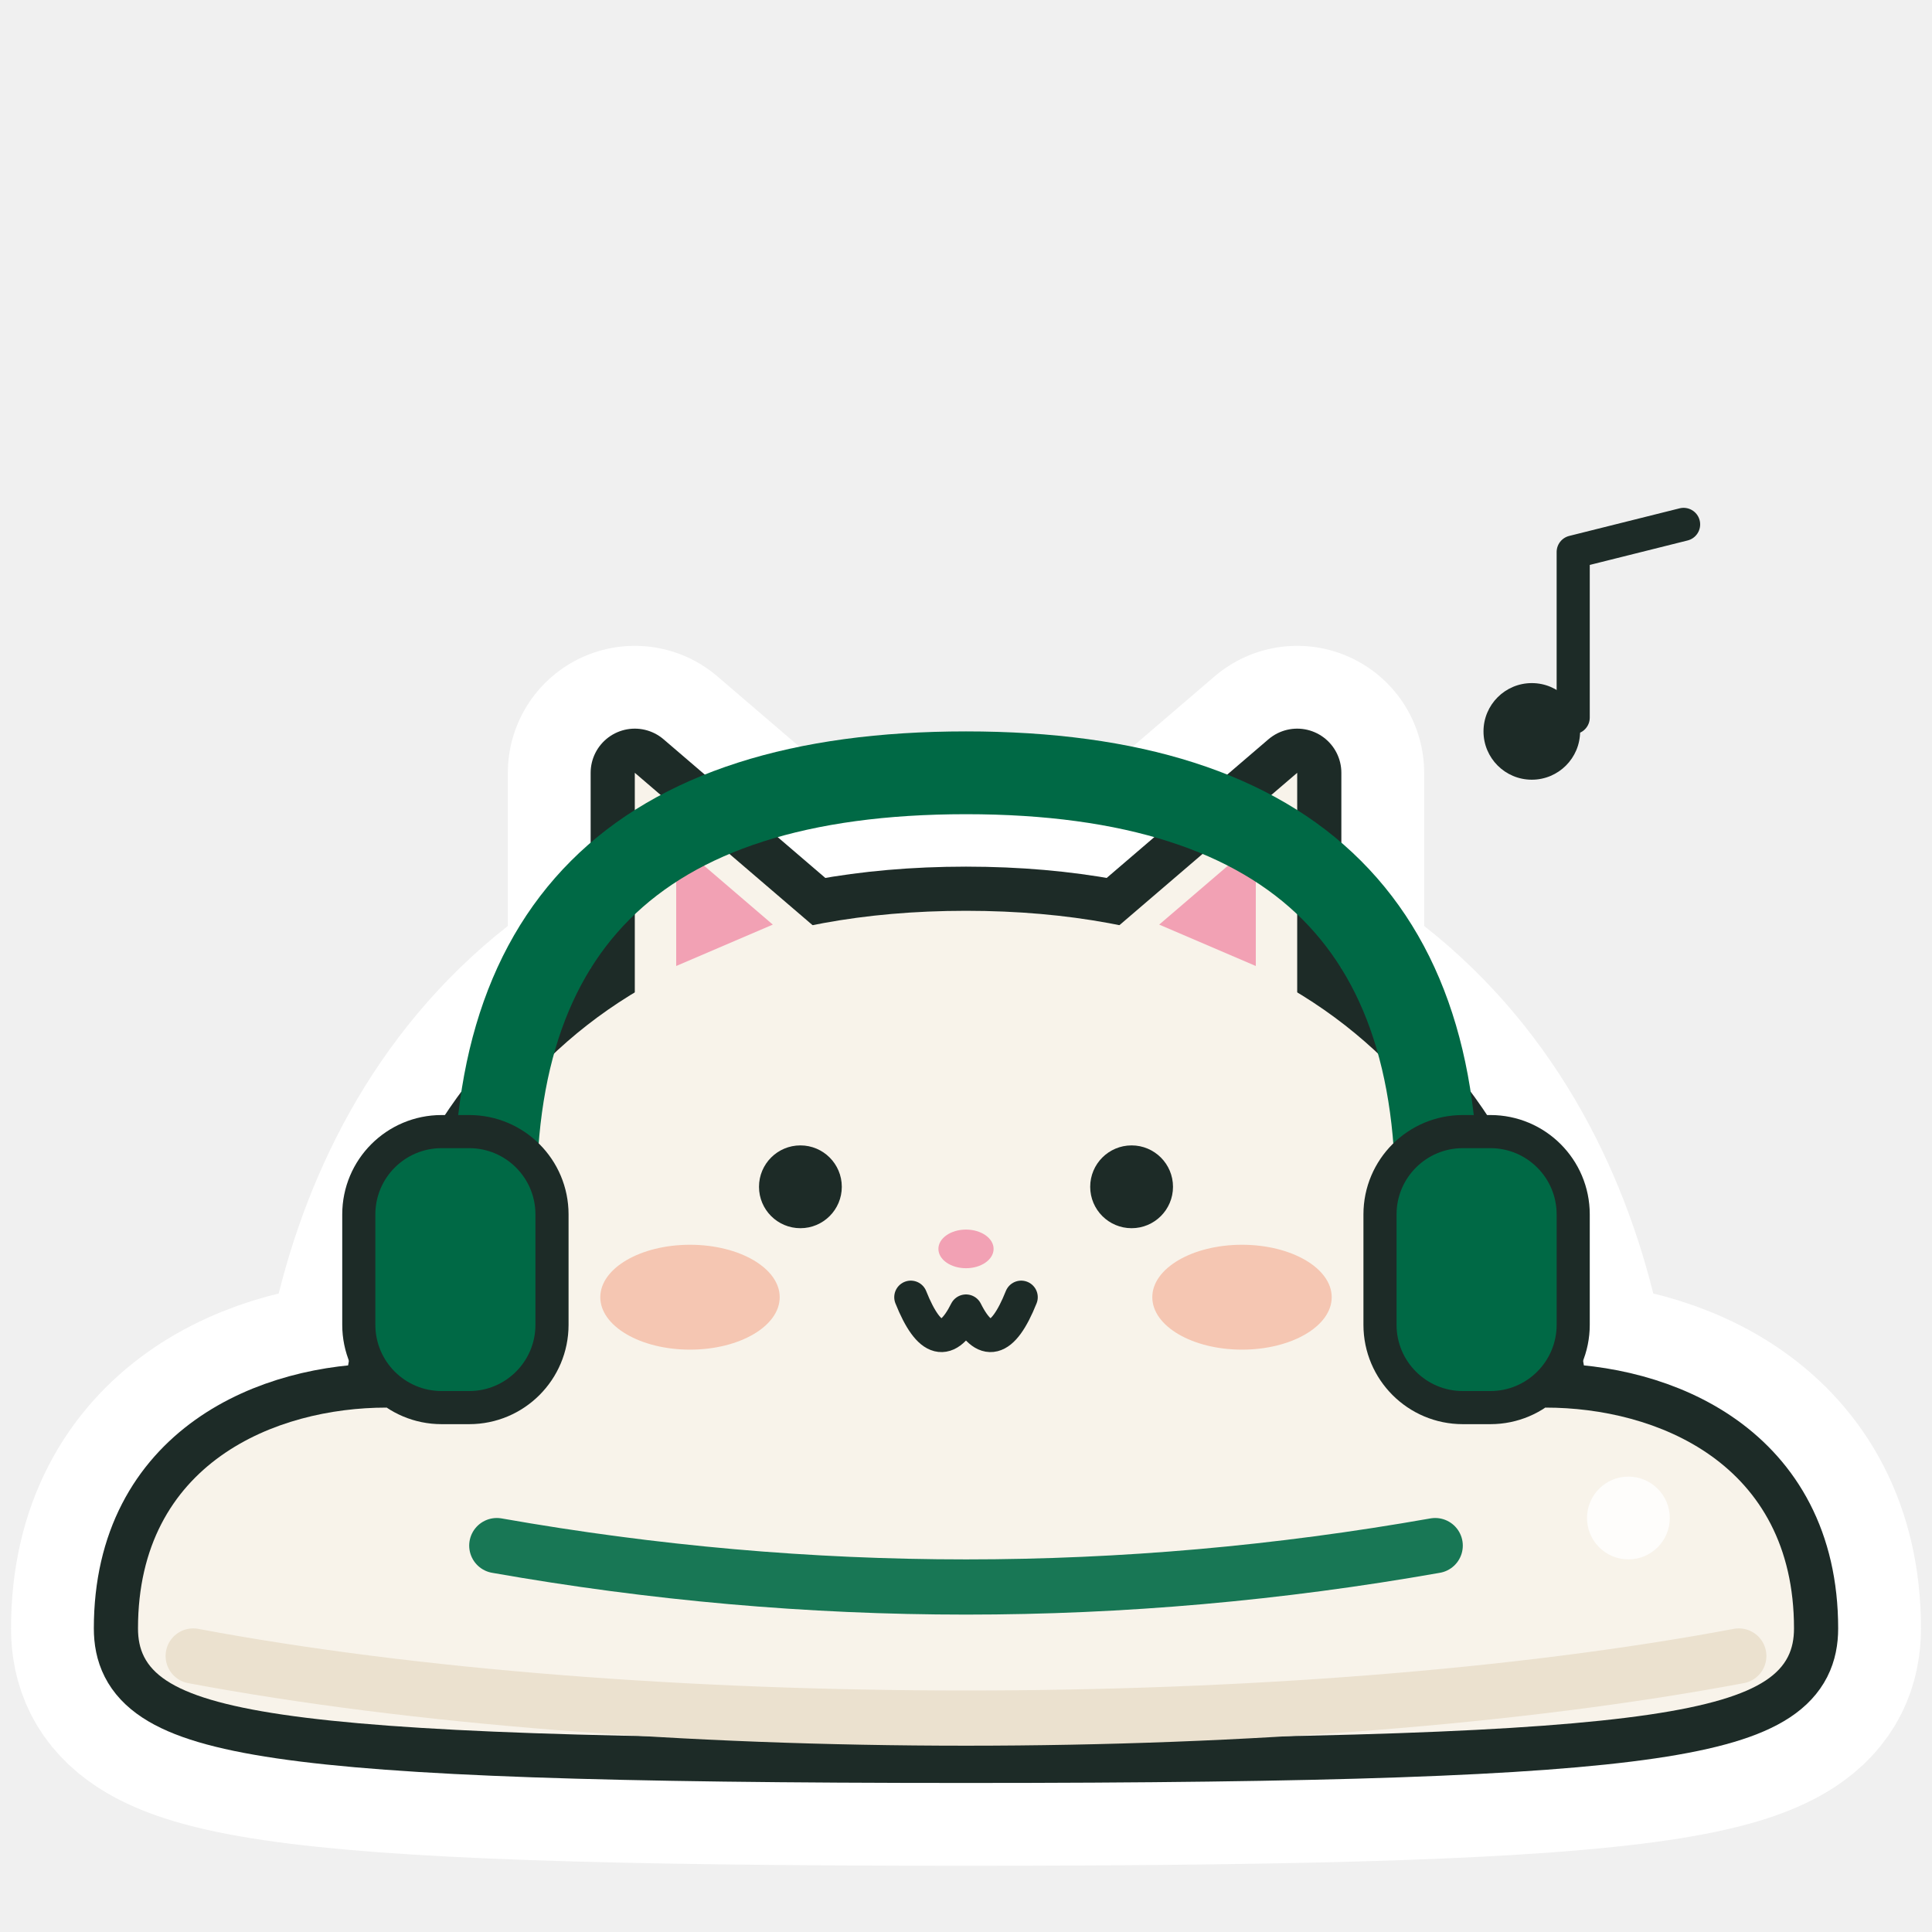
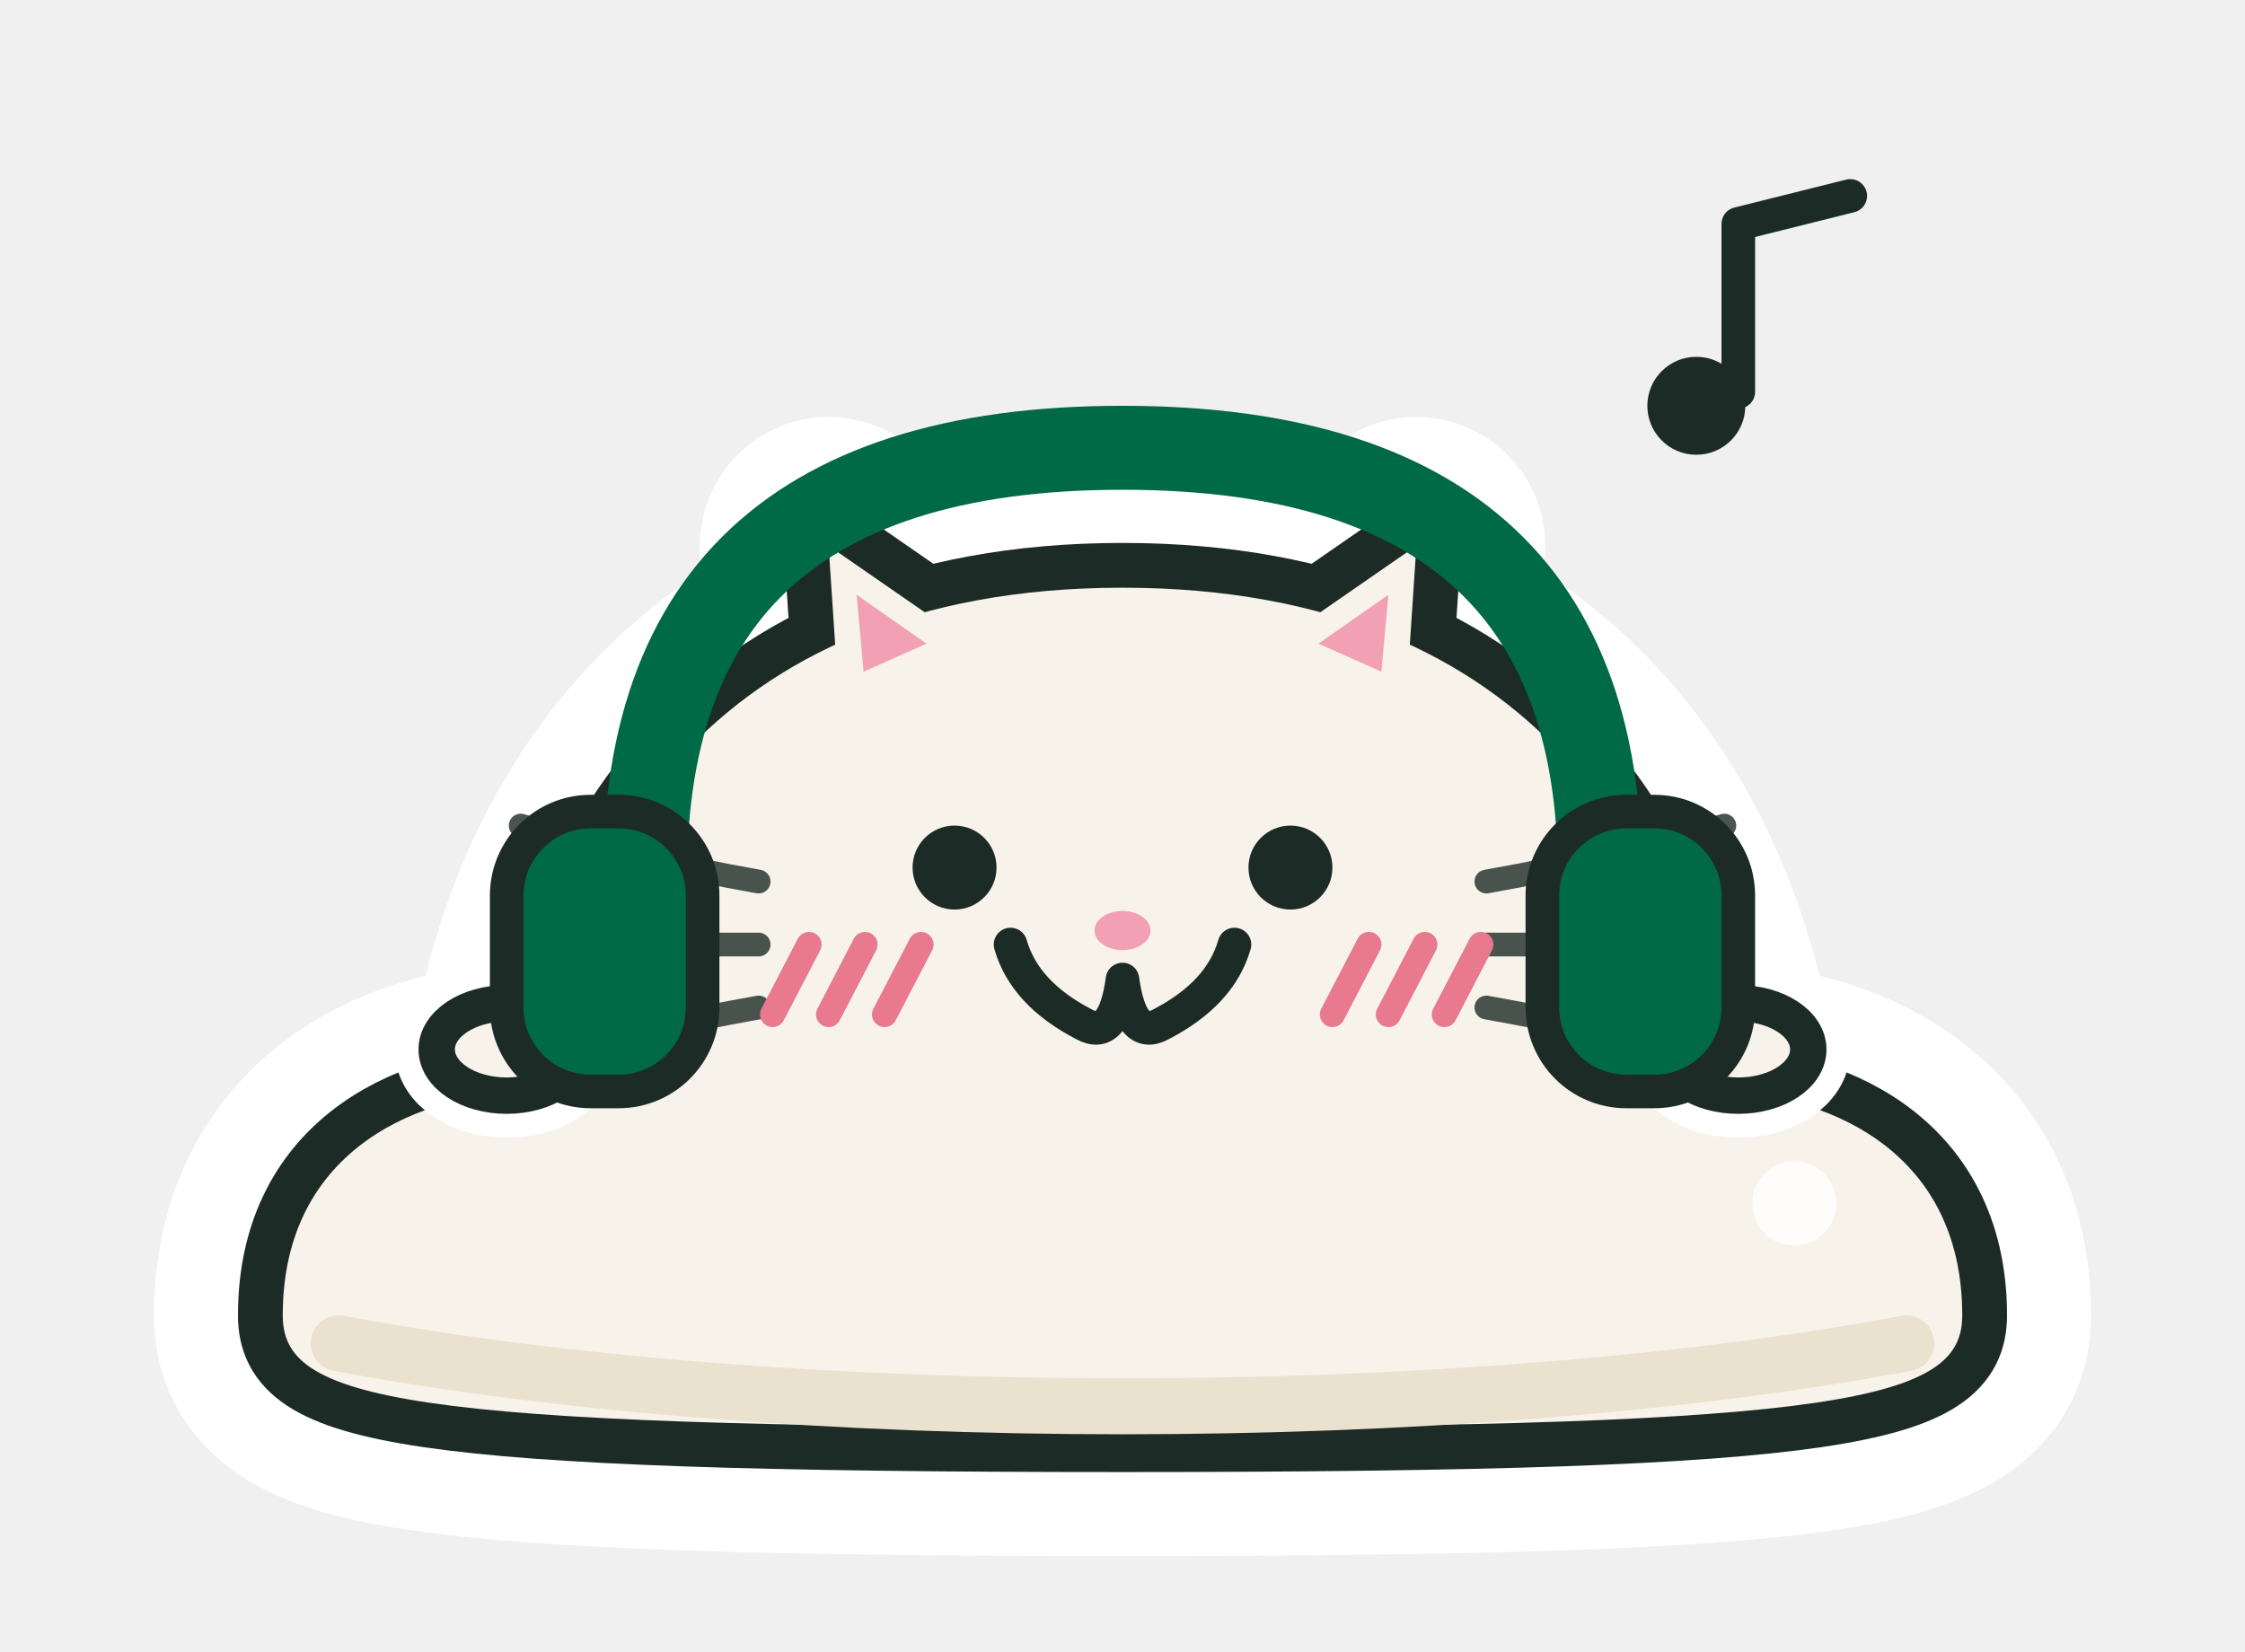
- <svg xmlns="http://www.w3.org/2000/svg" viewBox="-6 -6 140 140" width="128" height="128">
-   <g stroke-linejoin="round" stroke-linecap="round">
-     <path d="M4 112 C4 100 14 96 22 96 C24 80 34 60 64 60 C94 60 104 80 106 96 C114 96 124 100 124 112 C124 118 116 120 64 120 C12 120 4 118 4 112 Z" fill="#fff" stroke="#fff" stroke-width="18.4" />
-     <path d="M40 70 L40 50 L54 62 Z" fill="#fff" stroke="#fff" stroke-width="18.4" />
-     <path d="M88 70 L88 50 L74 62 Z" fill="#fff" stroke="#fff" stroke-width="18.4" />
-     <path d="M4 112 C4 100 14 96 22 96 C24 80 34 60 64 60 C94 60 104 80 106 96 C114 96 124 100 124 112 C124 118 116 120 64 120 C12 120 4 118 4 112 Z" fill="#1d2b27" stroke="#1d2b27" stroke-width="6.4" />
-     <path d="M40 70 L40 50 L54 62 Z" fill="#1d2b27" stroke="#1d2b27" stroke-width="6.4" />
-     <path d="M88 70 L88 50 L74 62 Z" fill="#1d2b27" stroke="#1d2b27" stroke-width="6.4" />
-     <path d="M4 112 C4 100 14 96 22 96 C24 80 34 60 64 60 C94 60 104 80 106 96 C114 96 124 100 124 112 C124 118 116 120 64 120 C12 120 4 118 4 112 Z" fill="#f8f3ea" />
-     <path d="M40 70 L40 50 L54 62 Z" fill="#f8f3ea" />
-     <path d="M88 70 L88 50 L74 62 Z" fill="#f8f3ea" />
-     <path d="M43 64 L43 55 L50 61 Z" fill="#f2a1b4" />
-     <path d="M85 64 L85 55 L78 61 Z" fill="#f2a1b4" />
-     <path d="M8 114 C40 120 88 120 120 114" fill="none" stroke="#ebe1cf" stroke-width="4" />
-     <circle cx="112" cy="104" r="3" fill="#fff" opacity=".8" />
-     <path d="M30 106 Q64 112 98 106" fill="none" stroke="#006945" stroke-width="4" opacity=".9" />
-     <circle cx="52" cy="80" r="3" fill="#1d2b27" />
-     <circle cx="76" cy="80" r="3" fill="#1d2b27" />
-     <ellipse cx="44" cy="88" rx="6.5" ry="3.8" fill="#f4b39a" opacity=".7" />
-     <ellipse cx="84" cy="88" rx="6.5" ry="3.8" fill="#f4b39a" opacity=".7" />
-     <ellipse cx="64" cy="84.5" rx="2" ry="1.4" fill="#f2a1b4" />
-     <path d="M60 88 Q62.0 93 64 89 Q66.0 93 68 88" fill="none" stroke="#1d2b27" stroke-width="2.4" />
-     <path d="M30 84 Q28 50 64 50 Q100 50 98 84" fill="none" stroke="#006945" stroke-width="6" stroke-linecap="round" />
-     <rect x="20" y="76" width="14" height="20" rx="6" fill="#006945" stroke="#1d2b27" stroke-width="2.4" />
-     <rect x="94" y="76" width="14" height="20" rx="6" fill="#006945" stroke="#1d2b27" stroke-width="2.4" />
-     <path d="M108 34 L108 46 M108 34 L116 32" stroke="#1d2b27" stroke-width="2.4" fill="none" />
-     <circle cx="105" cy="47" r="3.5" fill="#1d2b27" />
+ <svg xmlns="http://www.w3.org/2000/svg" viewBox="-16 18 160 118" width="174" height="128">
+   <g transform="translate(64 121)">
+     <g>
+       <animateTransform attributeName="transform" type="scale" dur="1.8s" repeatCount="indefinite" calcMode="spline" keyTimes="0;.12;.25;.37;.5;.62;.75;.87;1" keySplines=".45 0 .55 1;.45 0 .55 1;.45 0 .55 1;.45 0 .55 1;.45 0 .55 1;.45 0 .55 1;.45 0 .55 1;.45 0 .55 1" values="1 1;1.13 .85;.95 1.07;1.03 .97;1 1;1.13 .85;.95 1.07;1.03 .97;1 1" />
+       <g transform="translate(-64 -121)">
+         <g>
+           <ellipse cx="14" cy="117" rx="7" ry="4.5" fill="#f8f3ea" stroke="#1d2b27" stroke-width="3">
+             <animate attributeName="rx" dur="1.8s" repeatCount="indefinite" values="7;9;6;7.5;7" />
+             <animate attributeName="cx" dur="1.8s" repeatCount="indefinite" values="14;9;14;17;14" />
+           </ellipse>
+         </g>
+         <g>
+           <ellipse cx="114" cy="118" rx="5.5" ry="3.6" fill="#f8f3ea" stroke="#1d2b27" stroke-width="3">
+             <animate attributeName="rx" dur="1.8s" repeatCount="indefinite" values="5.5;4.5;6.5;8;5.5" />
+             <animate attributeName="cx" dur="1.8s" repeatCount="indefinite" values="114;111;114;120;114" />
+           </ellipse>
+         </g>
+         <g stroke-linejoin="round" stroke-linecap="round">
+           <path d="M44 72 L43 57 L56 66 Z" fill="#fff" stroke="#fff" stroke-width="18.4" />
+           <path d="M84 72 L85 57 L72 66 Z" fill="#fff" stroke="#fff" stroke-width="18.4" />
+           <path d="M4 112 C4 100 14 96 22 96 C24 80 34 60 64 60 C94 60 104 80 106 96 C114 96 124 100 124 112 C124 118 116 120 64 120 C12 120 4 118 4 112 Z" fill="#fff" stroke="#fff" stroke-width="18.4">
+             <animate attributeName="d" dur="1.8s" repeatCount="indefinite" calcMode="spline" keyTimes="0;.25;.5;.75;1" keySplines=".45 0 .55 1;.45 0 .55 1;.45 0 .55 1;.45 0 .55 1" values="M4 112 C4 100 14 96 22 96 C24 80 34 60 64 60 C94 60 104 80 106 96 C114 96 124 100 124 112 C124 118 116 120 64 120 C12 120 4 118 4 112 Z;M-4 111 C-5 98 10 93 21 95 C24 80 34 60 64 60 C94 60 104 80 107 97 C114 98 120 102 120 112 C120 118 112 120 60 120 C6 120 -4 117 -4 111 Z;M4 112 C4 100 14 96 22 96 C24 80 34 60 64 60 C94 60 104 80 106 96 C114 96 124 100 124 112 C124 118 116 120 64 120 C12 120 4 118 4 112 Z;M8 112 C8 102 16 98 21 97 C24 80 34 60 64 60 C94 60 104 80 107 95 C118 93 133 98 132 111 C132 117 122 120 68 120 C16 120 8 118 8 112 Z;M4 112 C4 100 14 96 22 96 C24 80 34 60 64 60 C94 60 104 80 106 96 C114 96 124 100 124 112 C124 118 116 120 64 120 C12 120 4 118 4 112 Z" />
+           </path>
+           <path d="M44 72 L43 57 L56 66 Z" fill="#1d2b27" stroke="#1d2b27" stroke-width="6.4" />
+           <path d="M84 72 L85 57 L72 66 Z" fill="#1d2b27" stroke="#1d2b27" stroke-width="6.4" />
+           <path d="M4 112 C4 100 14 96 22 96 C24 80 34 60 64 60 C94 60 104 80 106 96 C114 96 124 100 124 112 C124 118 116 120 64 120 C12 120 4 118 4 112 Z" fill="#1d2b27" stroke="#1d2b27" stroke-width="6.4">
+             <animate attributeName="d" dur="1.8s" repeatCount="indefinite" calcMode="spline" keyTimes="0;.25;.5;.75;1" keySplines=".45 0 .55 1;.45 0 .55 1;.45 0 .55 1;.45 0 .55 1" values="M4 112 C4 100 14 96 22 96 C24 80 34 60 64 60 C94 60 104 80 106 96 C114 96 124 100 124 112 C124 118 116 120 64 120 C12 120 4 118 4 112 Z;M-4 111 C-5 98 10 93 21 95 C24 80 34 60 64 60 C94 60 104 80 107 97 C114 98 120 102 120 112 C120 118 112 120 60 120 C6 120 -4 117 -4 111 Z;M4 112 C4 100 14 96 22 96 C24 80 34 60 64 60 C94 60 104 80 106 96 C114 96 124 100 124 112 C124 118 116 120 64 120 C12 120 4 118 4 112 Z;M8 112 C8 102 16 98 21 97 C24 80 34 60 64 60 C94 60 104 80 107 95 C118 93 133 98 132 111 C132 117 122 120 68 120 C16 120 8 118 8 112 Z;M4 112 C4 100 14 96 22 96 C24 80 34 60 64 60 C94 60 104 80 106 96 C114 96 124 100 124 112 C124 118 116 120 64 120 C12 120 4 118 4 112 Z" />
+           </path>
+           <path d="M44 72 L43 57 L56 66 Z" fill="#f8f3ea" />
+           <path d="M84 72 L85 57 L72 66 Z" fill="#f8f3ea" />
+           <path d="M4 112 C4 100 14 96 22 96 C24 80 34 60 64 60 C94 60 104 80 106 96 C114 96 124 100 124 112 C124 118 116 120 64 120 C12 120 4 118 4 112 Z" fill="#f8f3ea">
+             <animate attributeName="d" dur="1.8s" repeatCount="indefinite" calcMode="spline" keyTimes="0;.25;.5;.75;1" keySplines=".45 0 .55 1;.45 0 .55 1;.45 0 .55 1;.45 0 .55 1" values="M4 112 C4 100 14 96 22 96 C24 80 34 60 64 60 C94 60 104 80 106 96 C114 96 124 100 124 112 C124 118 116 120 64 120 C12 120 4 118 4 112 Z;M-4 111 C-5 98 10 93 21 95 C24 80 34 60 64 60 C94 60 104 80 107 97 C114 98 120 102 120 112 C120 118 112 120 60 120 C6 120 -4 117 -4 111 Z;M4 112 C4 100 14 96 22 96 C24 80 34 60 64 60 C94 60 104 80 106 96 C114 96 124 100 124 112 C124 118 116 120 64 120 C12 120 4 118 4 112 Z;M8 112 C8 102 16 98 21 97 C24 80 34 60 64 60 C94 60 104 80 107 95 C118 93 133 98 132 111 C132 117 122 120 68 120 C16 120 8 118 8 112 Z;M4 112 C4 100 14 96 22 96 C24 80 34 60 64 60 C94 60 104 80 106 96 C114 96 124 100 124 112 C124 118 116 120 64 120 C12 120 4 118 4 112 Z" />
+           </path>
+           <path d="M45.5 66 L45 60.5 L50 64 Z" fill="#f2a1b4" />
+           <path d="M82.5 66 L83 60.5 L78 64 Z" fill="#f2a1b4" />
+           <path d="M8 114 C40 120 88 120 120 114" fill="none" stroke="#ebe1cf" stroke-width="4" />
+           <circle cx="112" cy="104" r="3" fill="#fff" opacity=".8" />
+           <path d="M38 81 q-9 -1.6 -17 -4" fill="none" stroke="#1d2b27" stroke-width="1.7" opacity=".8" />
+           <path d="M38 85.5 q-9 0.0 -17 0" fill="none" stroke="#1d2b27" stroke-width="1.7" opacity=".8" />
+           <path d="M38 90 q-9 1.6 -17 4" fill="none" stroke="#1d2b27" stroke-width="1.7" opacity=".8" />
+           <path d="M90 81 q9 -1.6 17 -4" fill="none" stroke="#1d2b27" stroke-width="1.7" opacity=".8" />
+           <path d="M90 85.5 q9 0.0 17 0" fill="none" stroke="#1d2b27" stroke-width="1.7" opacity=".8" />
+           <path d="M90 90 q9 1.6 17 4" fill="none" stroke="#1d2b27" stroke-width="1.7" opacity=".8" />
+           <circle cx="52" cy="80" r="3" fill="#1d2b27" />
+           <circle cx="76" cy="80" r="3" fill="#1d2b27" />
+           <path d="M39 90.5 l2.6 -5 M43 90.5 l2.6 -5 M47 90.5 l2.6 -5" stroke="#e8798f" stroke-width="1.8" fill="none" />
+           <path d="M79 90.5 l2.6 -5 M83 90.5 l2.6 -5 M87 90.5 l2.6 -5" stroke="#e8798f" stroke-width="1.8" fill="none" />
+           <ellipse cx="64" cy="84.5" rx="2" ry="1.4" fill="#f2a1b4" />
+           <path d="M56.0 85.5 Q57.0 89 61.25 91.2 Q63.4 92.4 64 88 Q64.6 92.4 66.75 91.2 Q71.0 89 72.0 85.5" fill="none" stroke="#1d2b27" stroke-width="2.4" />
+           <g transform="translate(25 93)">
+             <g>
+               <animateTransform attributeName="transform" type="rotate" dur=".16s" begin="0s" repeatCount="indefinite" values="35;-40;35" />
+               <ellipse cx="-5" cy="0" rx="5" ry="3.3" fill="#f8f3ea" stroke="#fff" stroke-width="6" />
+               <ellipse cx="-5" cy="0" rx="5" ry="3.3" fill="#f8f3ea" stroke="#1d2b27" stroke-width="2.6" />
+             </g>
+           </g>
+           <g transform="translate(103 93)">
+             <g>
+               <animateTransform attributeName="transform" type="rotate" dur=".16s" begin="-.07s" repeatCount="indefinite" values="-35;40;-35" />
+               <ellipse cx="5" cy="0" rx="5" ry="3.3" fill="#f8f3ea" stroke="#fff" stroke-width="6" />
+               <ellipse cx="5" cy="0" rx="5" ry="3.3" fill="#f8f3ea" stroke="#1d2b27" stroke-width="2.6" />
+             </g>
+           </g>
+           <path d="M30 84 Q28 50 64 50 Q100 50 98 84" fill="none" stroke="#006945" stroke-width="6" stroke-linecap="round" />
+           <rect x="20" y="76" width="14" height="20" rx="6" fill="#006945" stroke="#1d2b27" stroke-width="2.4" />
+           <rect x="94" y="76" width="14" height="20" rx="6" fill="#006945" stroke="#1d2b27" stroke-width="2.4" />
+           <path d="M108 34 L108 46 M108 34 L116 32" stroke="#1d2b27" stroke-width="2.4" fill="none" />
+           <circle cx="105" cy="47" r="3.5" fill="#1d2b27" />
+         </g>
+       </g>
+     </g>
  </g>
</svg>
